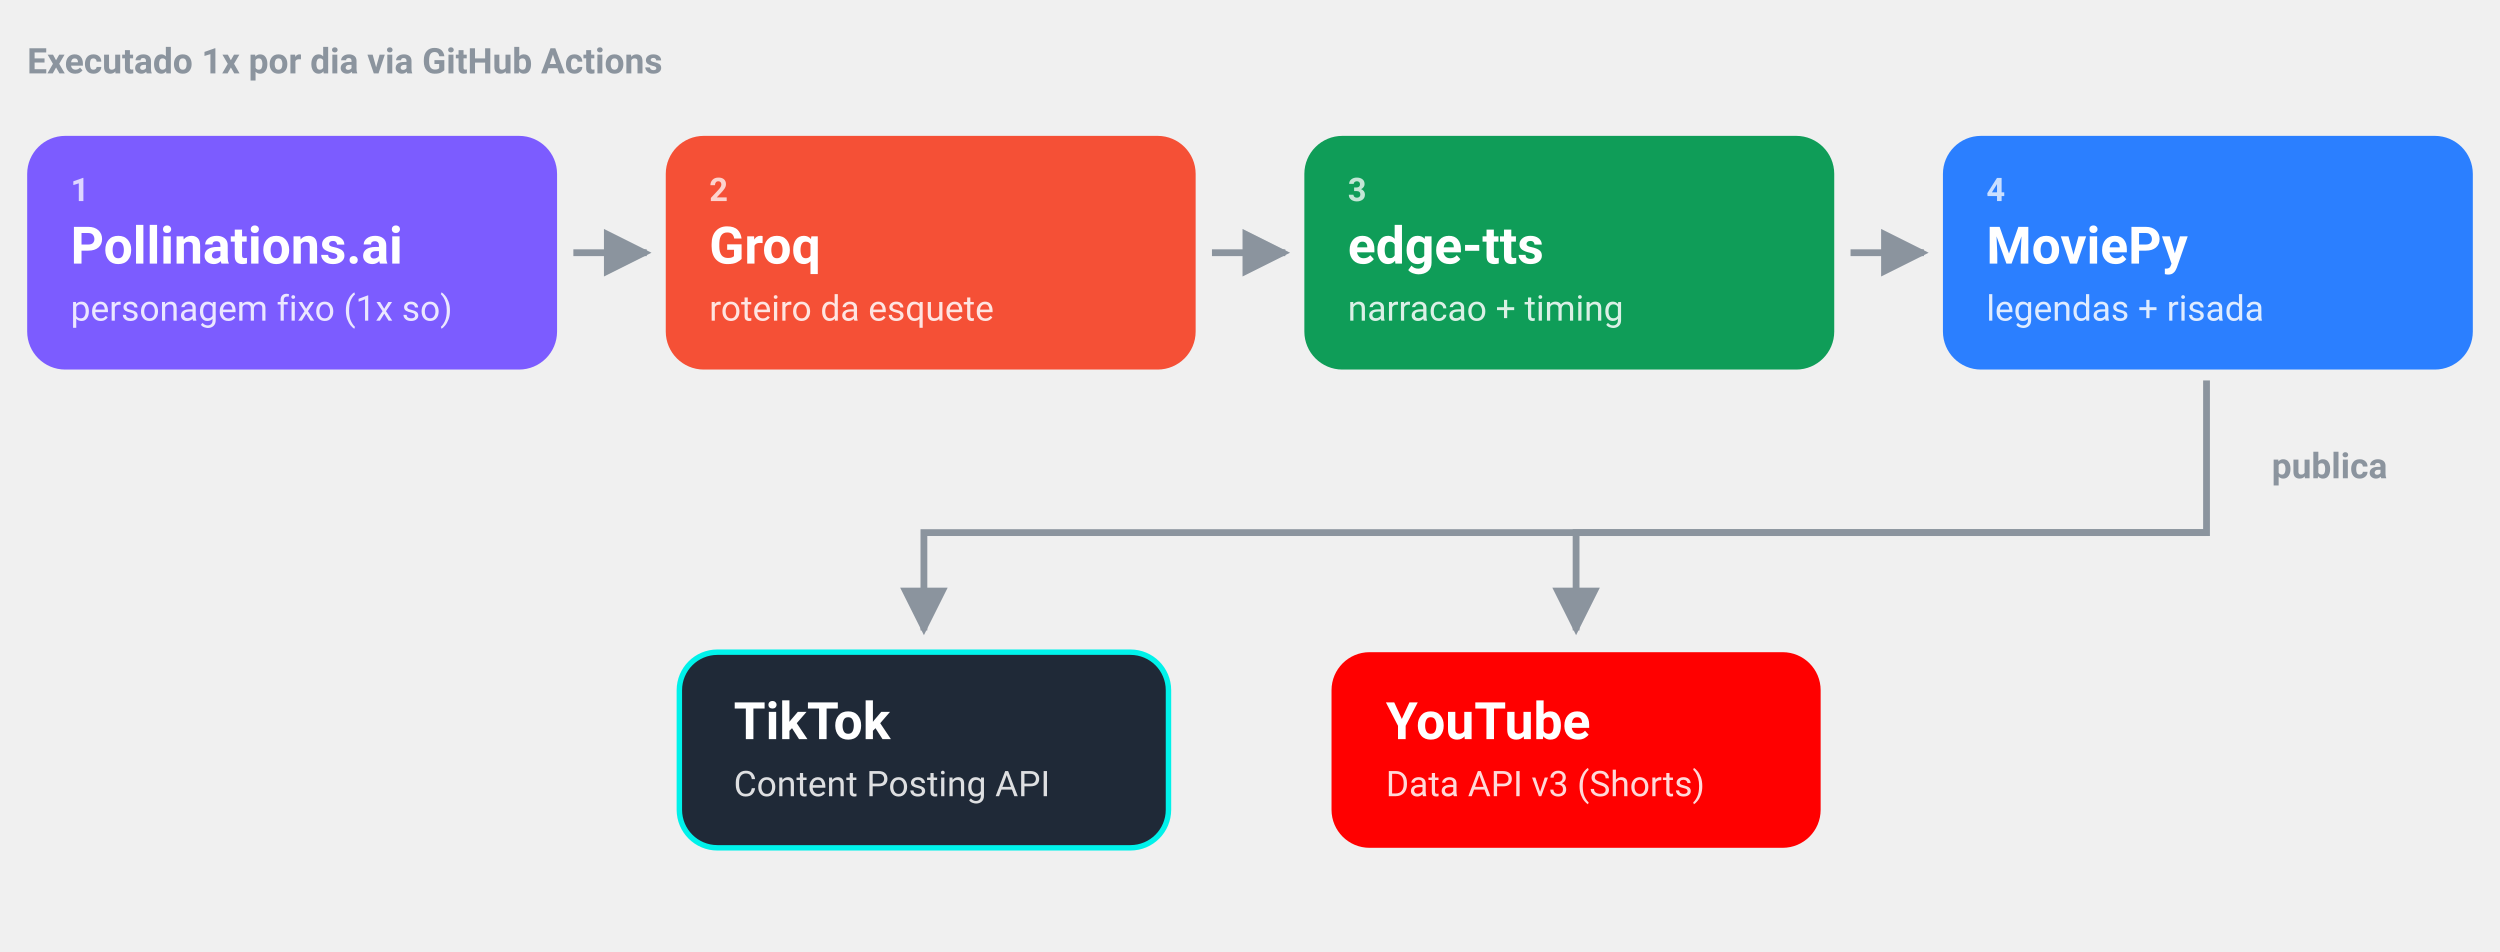
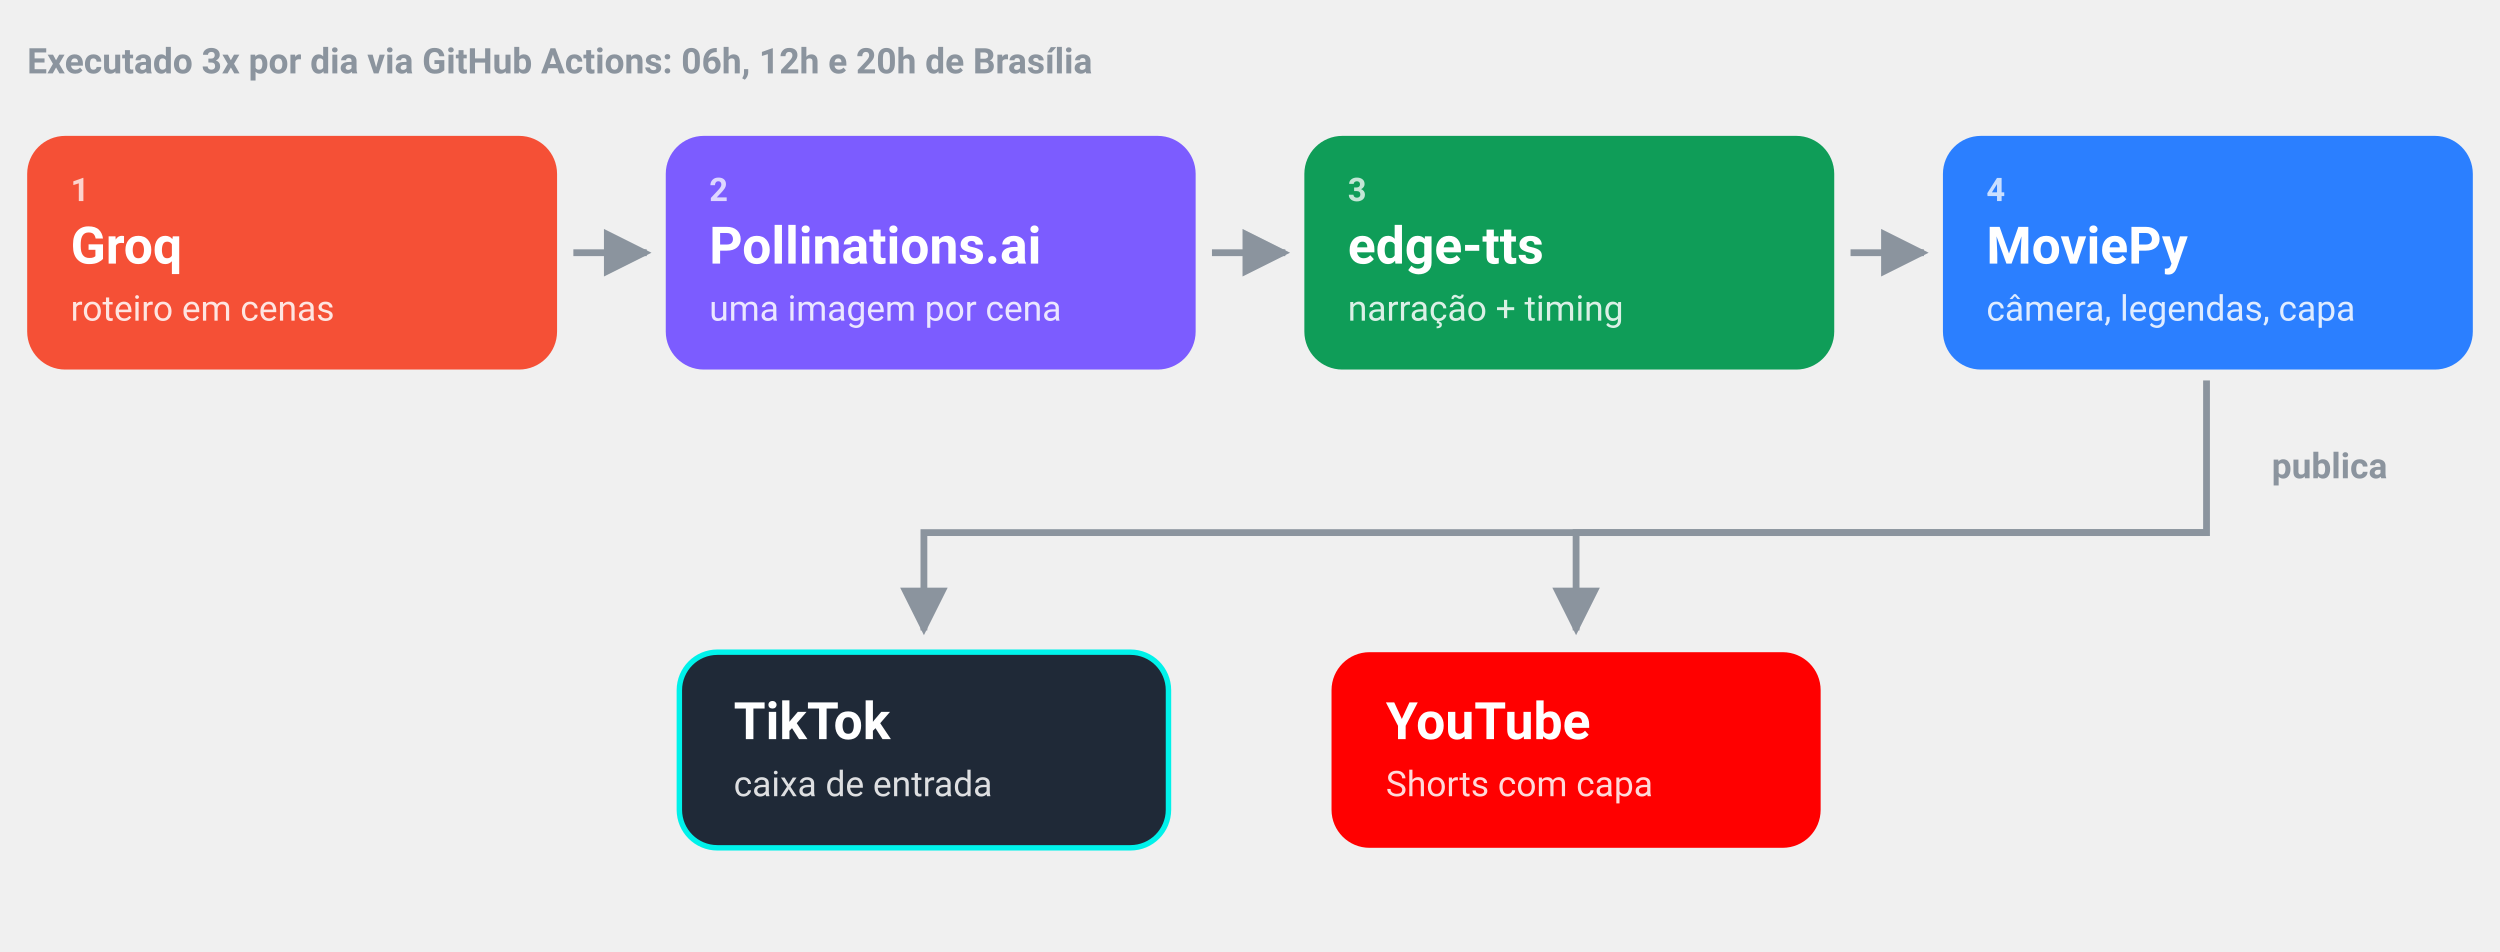
- <svg xmlns="http://www.w3.org/2000/svg" viewBox="0 0 920 350" width="920" height="350" role="img" aria-label="Fluxo do pipeline: Pollinations gera o personagem, Groq escreve o roteiro, edge-tts narra, MoviePy monta o video, e a publicacao vai para TikTok e YouTube Shorts">
+ <svg xmlns="http://www.w3.org/2000/svg" viewBox="0 0 920 350" width="920" height="350" role="img" aria-label="Fluxo do pipeline: Groq escreve o roteiro em cenas, Pollinations gera uma imagem por cena, edge-tts narra, MoviePy monta o video e a capa, e a publicacao vai para TikTok e YouTube Shorts">
  <defs>
    <marker id="arrow" viewBox="0 0 10 10" refX="9" refY="5" markerWidth="7" markerHeight="7" orient="auto-start-reverse">
      <path d="M 0 0 L 10 5 L 0 10 z" fill="#8b949e" />
    </marker>
    <style>
      .t  { font-family: system-ui, -apple-system, "Segoe UI", Roboto, sans-serif; font-weight: 700; font-size: 19px; fill: #ffffff; }
      .s  { font-family: system-ui, -apple-system, "Segoe UI", Roboto, sans-serif; font-weight: 400; font-size: 13px; fill: #ffffff; opacity: .85; }
      .n  { font-family: system-ui, -apple-system, "Segoe UI", Roboto, sans-serif; font-weight: 700; font-size: 12px; fill: #ffffff; opacity: .75; }
      .cap{ font-family: system-ui, -apple-system, "Segoe UI", Roboto, sans-serif; font-weight: 600; font-size: 13px; fill: #8b949e; }
      .ln { stroke: #8b949e; stroke-width: 2.5; fill: none; }
    </style>
  </defs>
-   <rect x="10" y="50" width="195" height="86" rx="14" fill="#7c5cff" />
+   <rect x="10" y="50" width="195" height="86" rx="14" fill="#f55036" />
  <text class="n" x="26" y="74">1</text>
-   <text class="t" x="26" y="97">Pollinations.ai</text>
-   <text class="s" x="26" y="118">personagem fixo (1x so)</text>
-   <rect x="245" y="50" width="195" height="86" rx="14" fill="#f55036" />
+   <text class="t" x="26" y="97">Groq</text>
+   <text class="s" x="26" y="118">roteiro em cenas</text>
+   <rect x="245" y="50" width="195" height="86" rx="14" fill="#7c5cff" />
  <text class="n" x="261" y="74">2</text>
-   <text class="t" x="261" y="97">Groq</text>
-   <text class="s" x="261" y="118">roteiro da esquete</text>
+   <text class="t" x="261" y="97">Pollinations.ai</text>
+   <text class="s" x="261" y="118">uma imagem por cena</text>
  <rect x="480" y="50" width="195" height="86" rx="14" fill="#0f9d58" />
  <text class="n" x="496" y="74">3</text>
  <text class="t" x="496" y="97">edge-tts</text>
-   <text class="s" x="496" y="118">narracao + timing</text>
+   <text class="s" x="496" y="118">narração + timing</text>
  <rect x="715" y="50" width="195" height="86" rx="14" fill="#2b7fff" />
  <text class="n" x="731" y="74">4</text>
  <text class="t" x="731" y="97">MoviePy</text>
-   <text class="s" x="731" y="118">legendas + risada</text>
+   <text class="s" x="731" y="118">câmera, legendas, capa</text>
  <line class="ln" x1="211" y1="93" x2="238" y2="93" marker-end="url(#arrow)" />
  <line class="ln" x1="446" y1="93" x2="473" y2="93" marker-end="url(#arrow)" />
  <line class="ln" x1="681" y1="93" x2="708" y2="93" marker-end="url(#arrow)" />
  <path class="ln" d="M 812 140 L 812 196 L 340 196 L 340 232" marker-end="url(#arrow)" />
  <path class="ln" d="M 812 196 L 580 196 L 580 232" marker-end="url(#arrow)" />
  <text class="cap" x="836" y="176">publica</text>
  <rect x="250" y="240" width="180" height="72" rx="14" fill="#1f2937" stroke="#00f2ea" stroke-width="2" />
  <text class="t" x="270" y="272">TikTok</text>
-   <text class="s" x="270" y="293">Content Posting API</text>
+   <text class="s" x="270" y="293">caixa de entrada</text>
  <rect x="490" y="240" width="180" height="72" rx="14" fill="#ff0000" />
  <text class="t" x="510" y="272">YouTube</text>
-   <text class="s" x="510" y="293">Data API v3 (Shorts)</text>
-   <text class="cap" x="10" y="27">Executado 1x por dia via GitHub Actions</text>
+   <text class="s" x="510" y="293">Shorts com capa</text>
+   <text class="cap" x="10" y="27">Executado 3x por dia via GitHub Actions: 06h, 12h e 20h de Brasília</text>
</svg>
